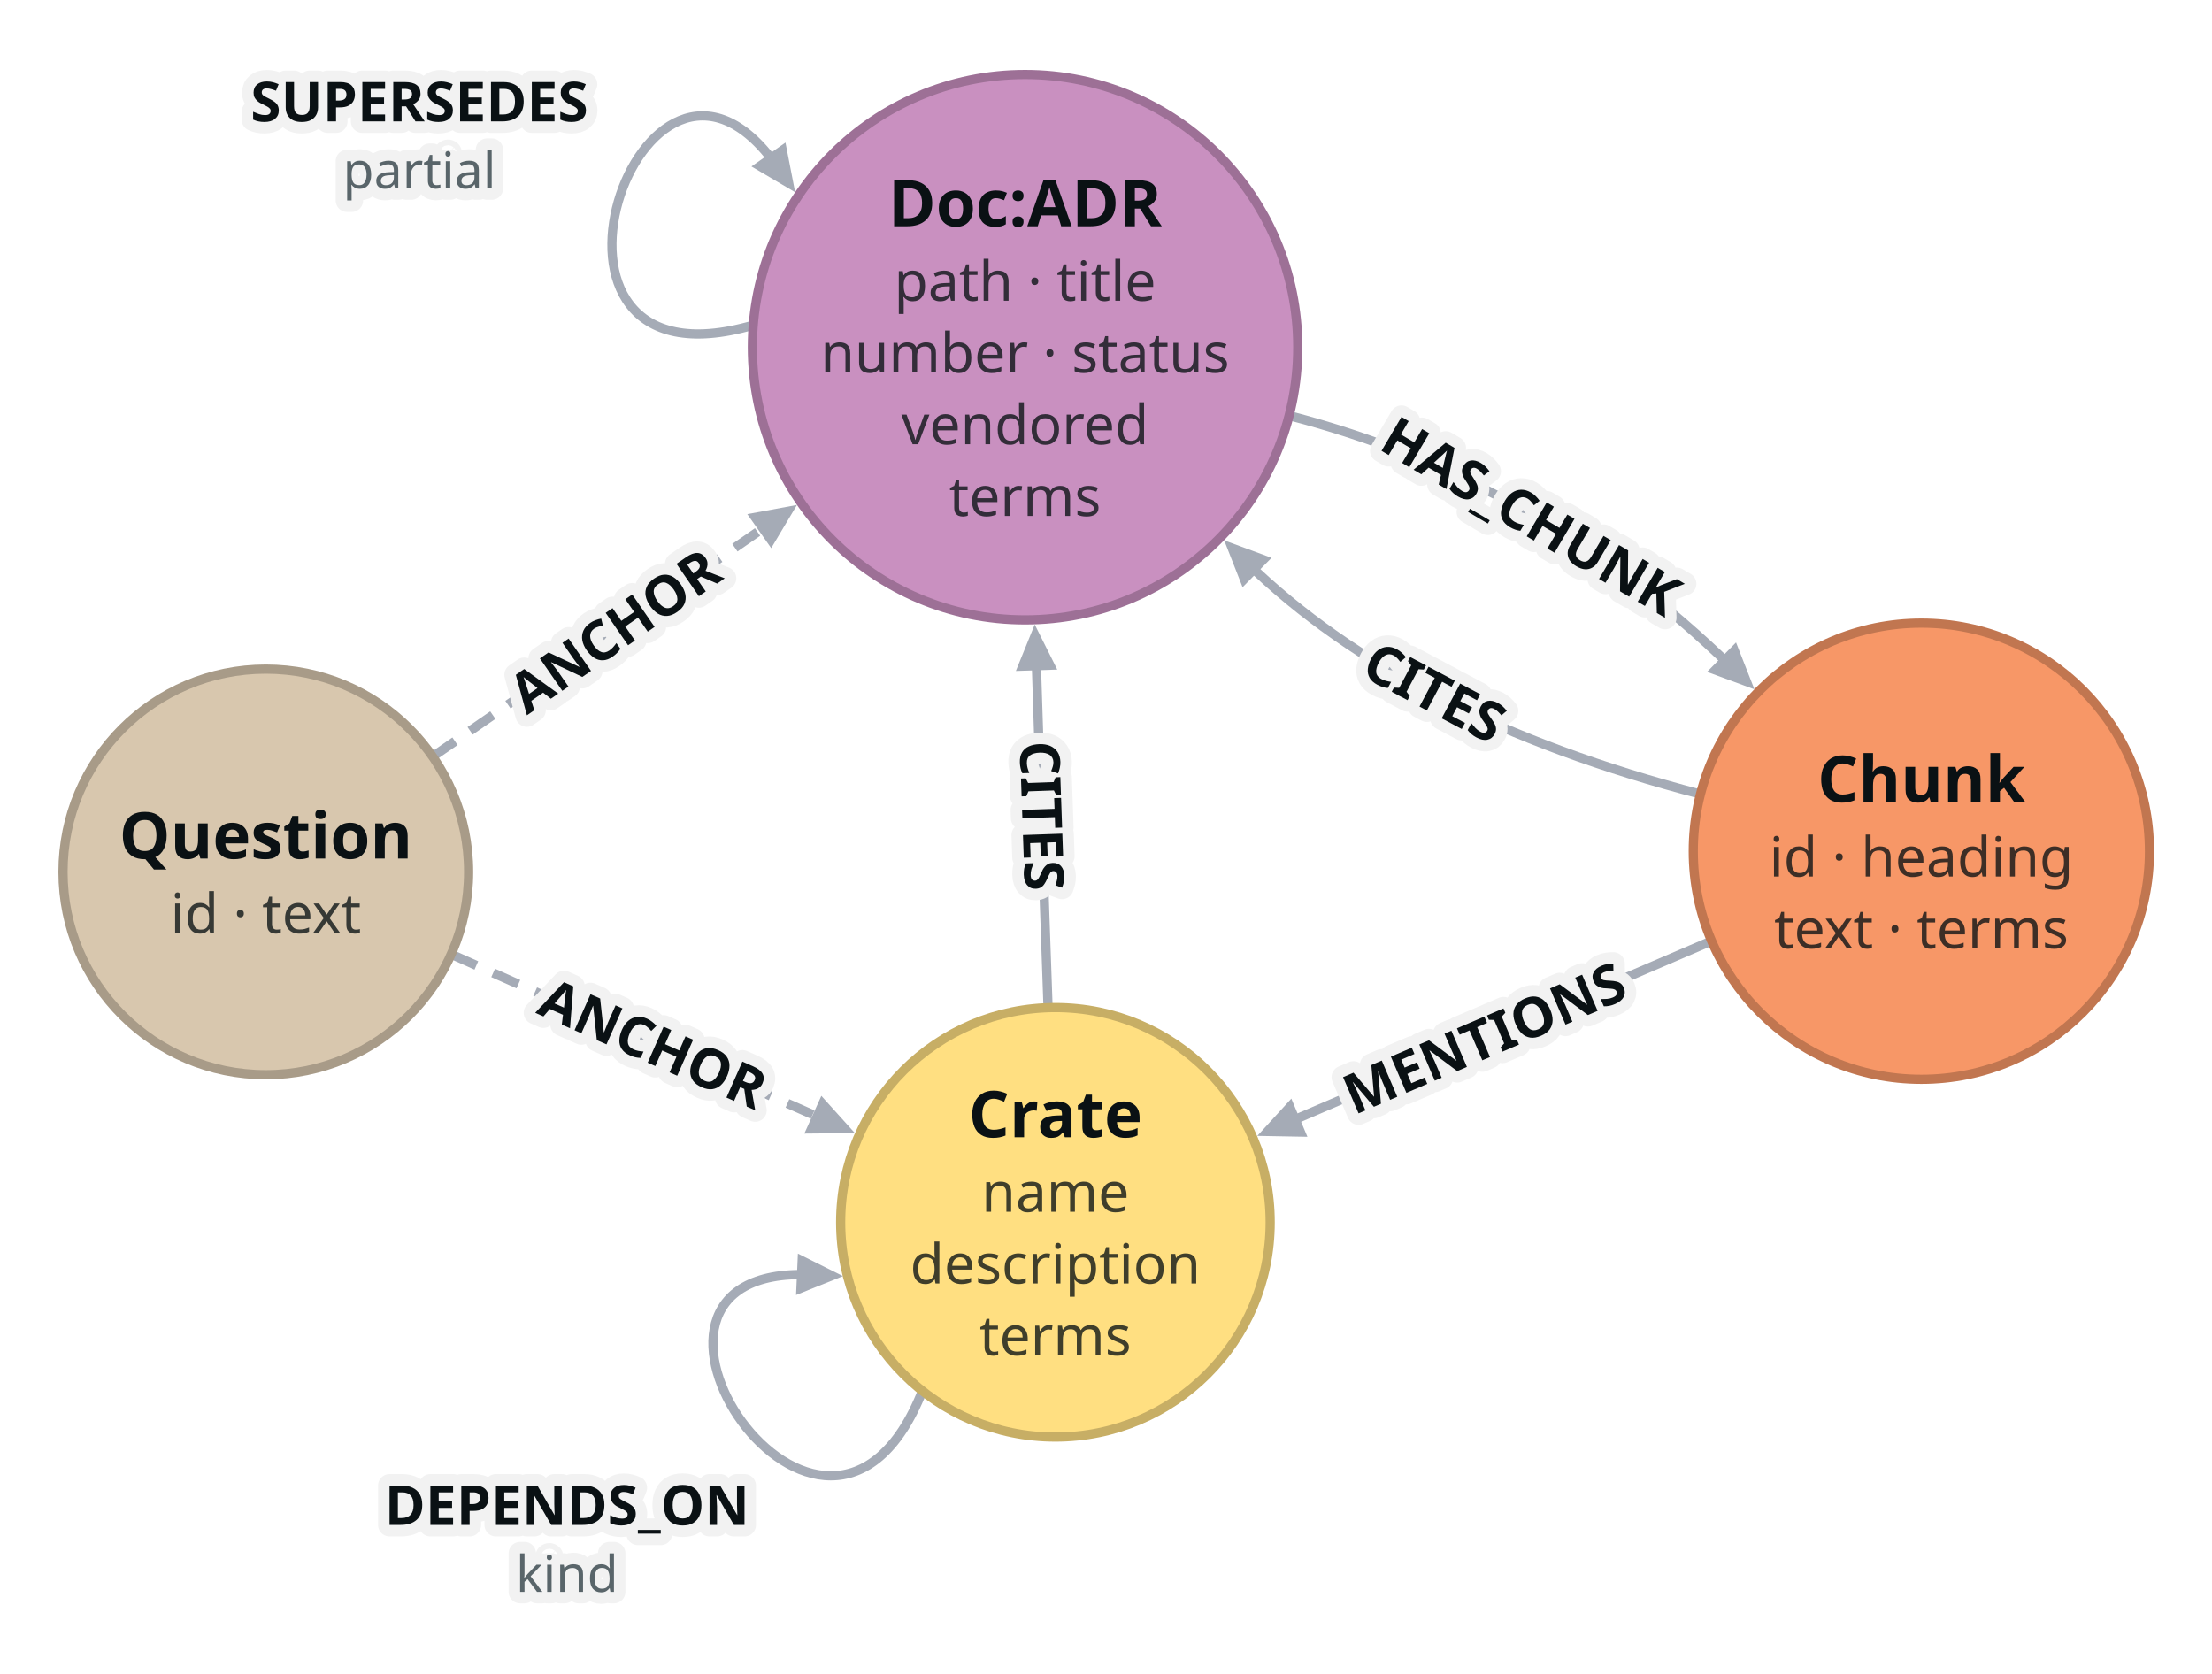
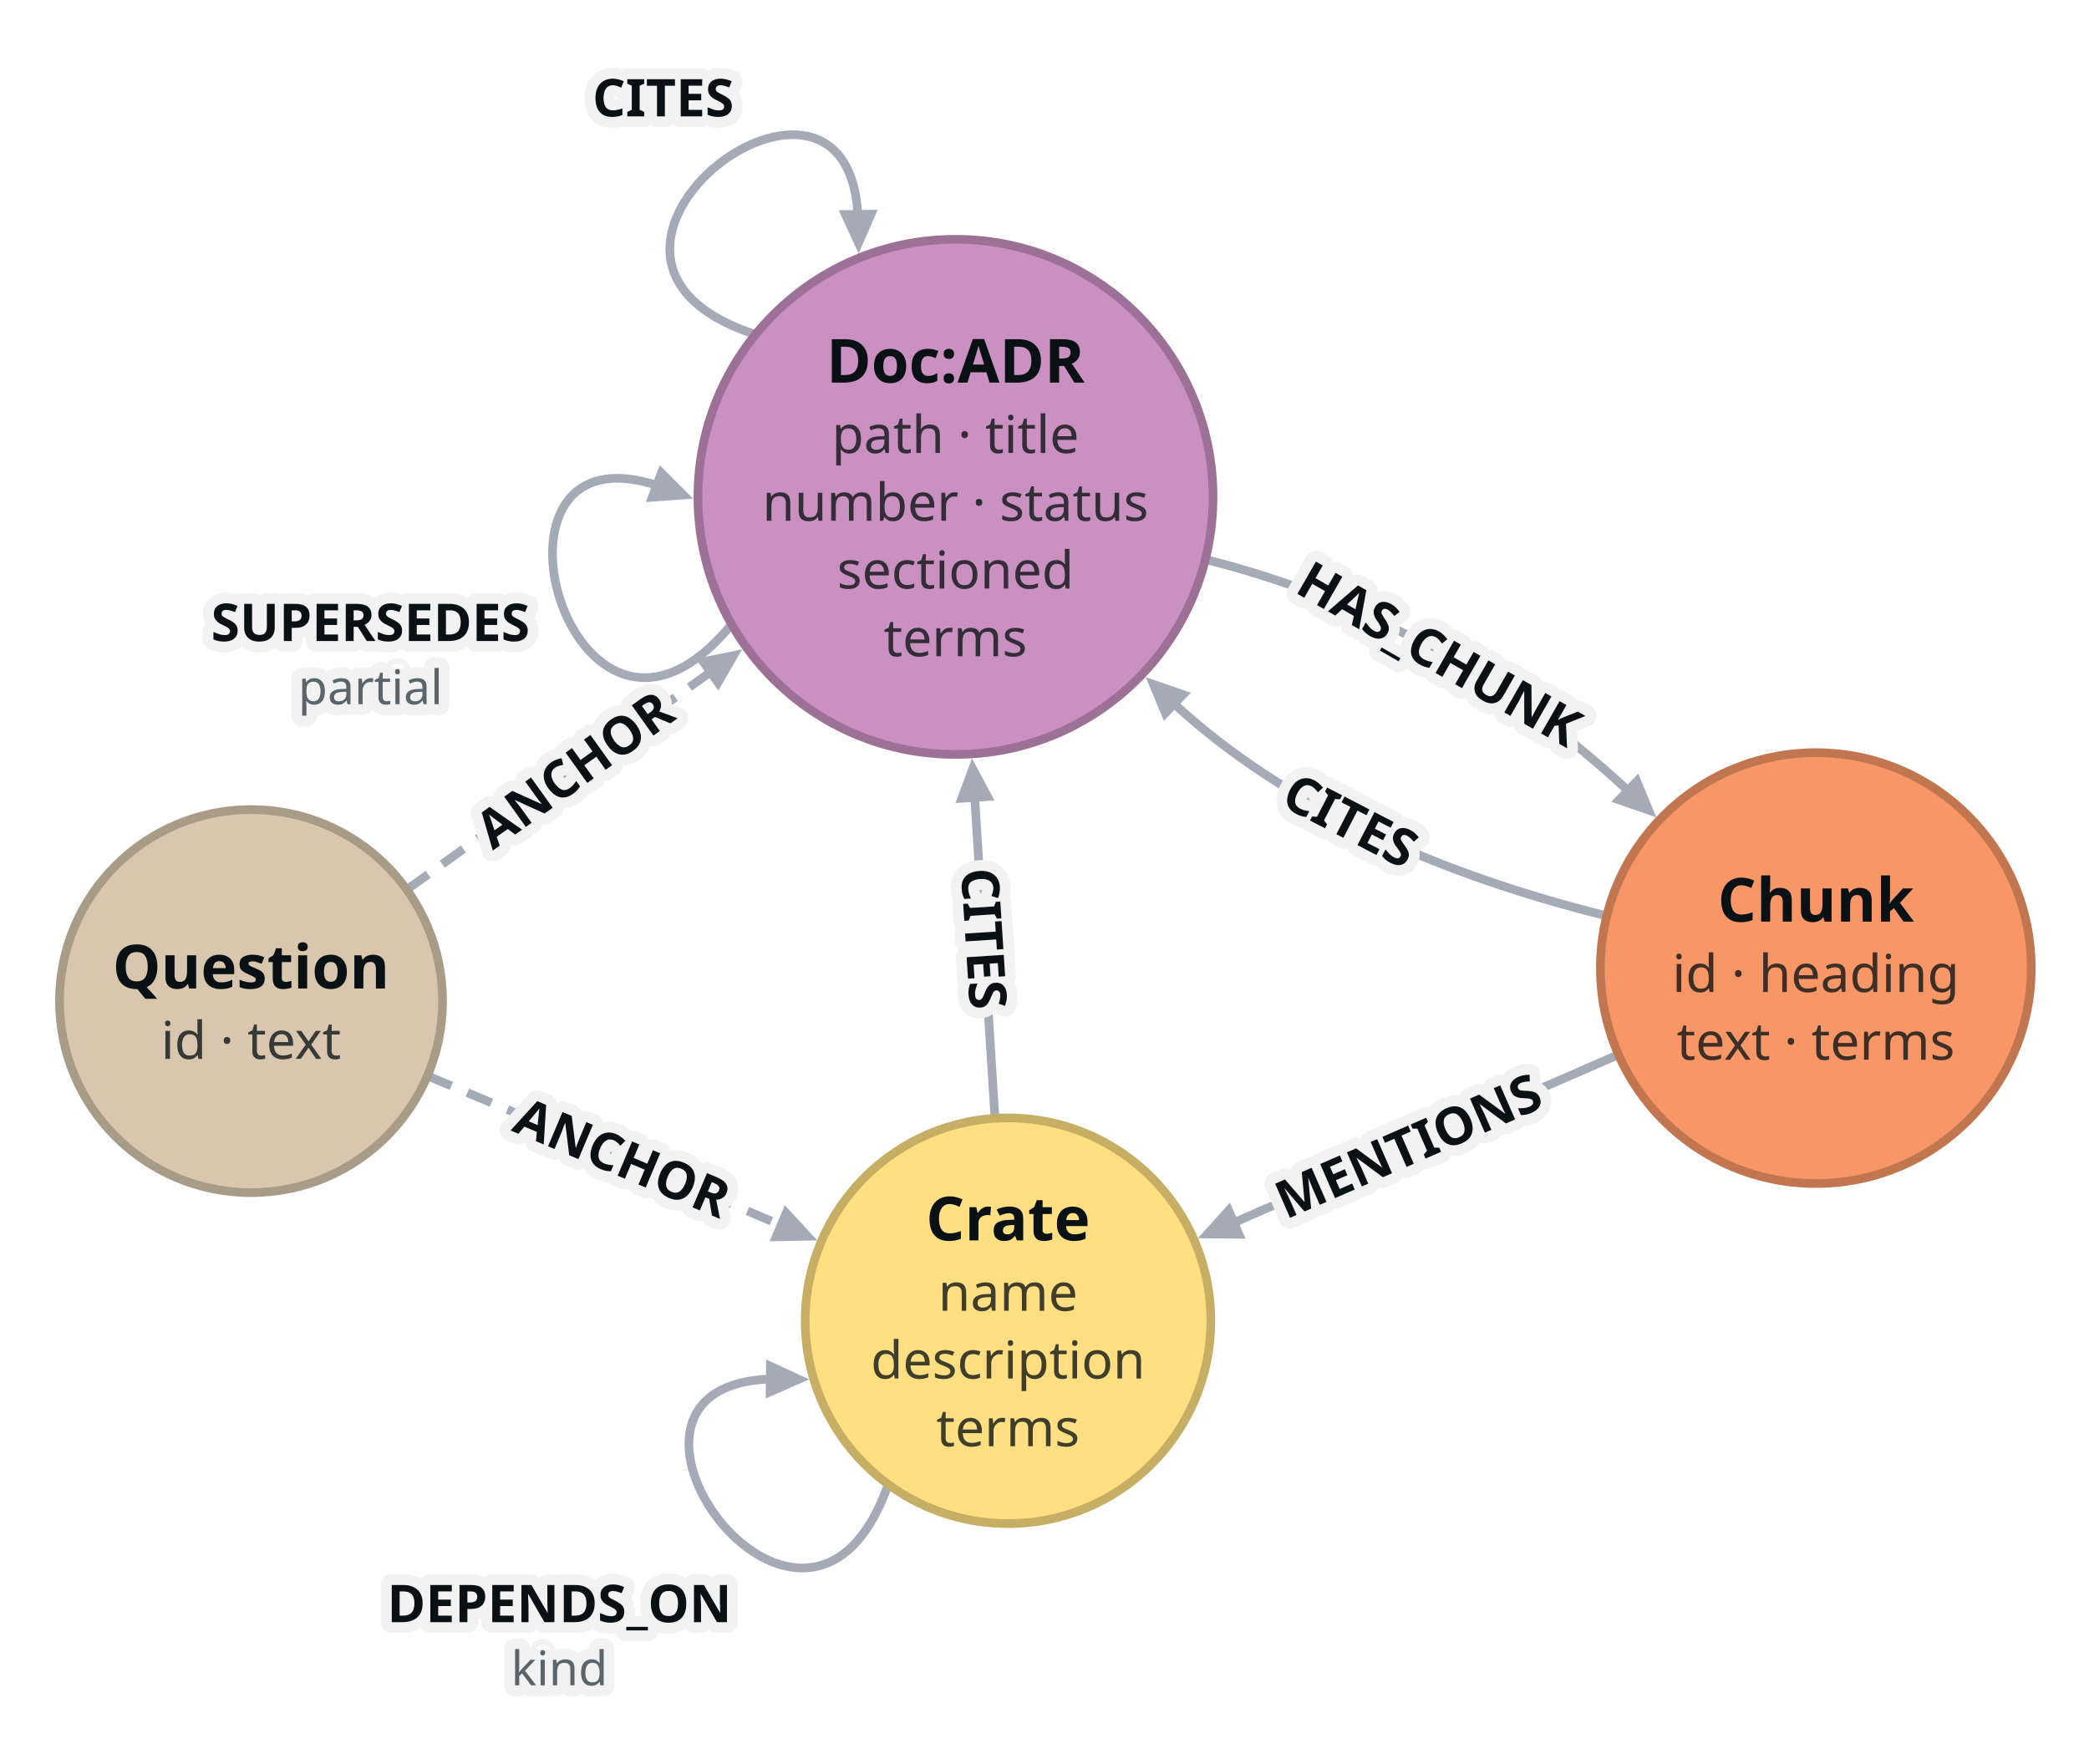
- <svg xmlns="http://www.w3.org/2000/svg" id="d-codebase-context-graph-1-light" width="100%" style="max-width: 481px;" viewBox="-232 -179 481 364" role="img" aria-labelledby="d-codebase-context-graph-1-light-title d-codebase-context-graph-1-light-desc">
+ <svg xmlns="http://www.w3.org/2000/svg" id="d-codebase-context-graph-1-light" width="100%" style="max-width: 481px;" viewBox="-232 -218 481 406" role="img" aria-labelledby="d-codebase-context-graph-1-light-title d-codebase-context-graph-1-light-desc">
  <style>#d-codebase-context-graph-1-light{font-family:"Relate Sans",system-ui,sans-serif}#d-codebase-context-graph-1-light text{text-anchor:middle}#d-codebase-context-graph-1-light .rel{fill:none;stroke:#A5ABB6;stroke-width:2}#d-codebase-context-graph-1-light .dash{stroke-dasharray:6 4}#d-codebase-context-graph-1-light .head{fill:#A5ABB6}#d-codebase-context-graph-1-light .node circle{stroke-width:2}#d-codebase-context-graph-1-light .label{font-size:14px;font-weight:600;fill:#0A1114}#d-codebase-context-graph-1-light .props{font-size:12px;font-weight:400;fill:#0A1114;fill-opacity:0.78}#d-codebase-context-graph-1-light .type,#d-codebase-context-graph-1-light .rprops{stroke:#F2F2F2;stroke-width:5px;stroke-linejoin:round;paint-order:stroke}#d-codebase-context-graph-1-light .type{font-size:12px;font-weight:600;fill:#0A1114}#d-codebase-context-graph-1-light .rprops{font-size:11px;font-weight:400;fill:#59656A}</style>
  <g>
-     <path class="rel dash" d="M-138,-14.4 C-113.4,-31.4 -88.9,-48.3 -64.4,-65.3" />
-     <path class="head" d="M-58.7,-69.2 L-64.3,-59.8 L-69.5,-67.2 Z" />
-     <path class="rel dash" d="M-133.9,28.5 C-106.8,40.6 -79.6,52.6 -52.5,64.6" />
-     <path class="head" d="M-46.1,67.4 L-57.1,67.5 L-53.4,59.3 Z" />
-     <path class="rel" d="M48.4,-88.6 C84.7,-79.2 116.8,-61 144.5,-34" />
-     <path class="head" d="M149.5,-29.1 L139.2,-32.9 L145.5,-39.3 Z" />
-     <path class="rel" d="M140.2,25.6 C109.4,38.8 78.6,52 47.8,65.2" />
-     <path class="head" d="M41.4,68 L48.8,59.9 L52.3,68.2 Z" />
-     <path class="rel" d="M137.8,-6.3 C95.2,-17.4 62.3,-34.1 39.2,-56.6" />
-     <path class="head" d="M34.2,-61.5 L44.5,-57.7 L38.2,-51.3 Z" />
-     <path class="rel" d="M-4.1,40.1 C-5,14.6 -5.9,-10.8 -6.7,-36.3" />
-     <path class="head" d="M-7,-43.2 L-2.1,-33.4 L-11.1,-33.1 Z" />
-     <path class="rel" d="M-31.4,123.4 C-52.7,177.4 -106.7,95.9 -55.7,98.2" />
-     <path class="head" d="M-48.7,98.5 L-58.9,102.6 L-58.5,93.6 Z" />
-     <path class="rel" d="M-68.2,-108.3 C-123.9,-92.1 -92.5,-184.6 -63.1,-142.9" />
-     <path class="head" d="M-59.1,-137.2 L-68.6,-142.8 L-61.2,-148 Z" />
+     <path class="rel dash" d="M-138.3,-13.2 C-114.5,-30.3 -90.6,-47.3 -66.8,-64.4" />
+     <path class="head" d="M-61.1,-68.5 L-66.6,-59 L-71.8,-66.3 Z" />
+     <path class="rel dash" d="M-133.6,29.7 C-105.8,41.4 -78,53.1 -50.3,64.9" />
+     <path class="head" d="M-43.8,67.6 L-54.8,67.8 L-51.3,59.5 Z" />
+     <path class="rel" d="M45.5,-89.2 C82.7,-79.9 115.6,-61.7 144.3,-34.6" />
+     <path class="head" d="M149.4,-29.8 L139,-33.4 L145.2,-39.9 Z" />
+     <path class="rel" d="M140.7,24.8 C110.6,37.9 80.4,51.1 50.3,64.3" />
+     <path class="head" d="M43.8,67.1 L51.2,58.9 L54.8,67.2 Z" />
+     <path class="rel" d="M138,-7.1 C94.6,-17.9 60.8,-34.7 36.9,-57.3" />
+     <path class="head" d="M31.8,-62.1 L42.2,-58.5 L36,-52 Z" />
+     <path class="rel" d="M-2.9,39.5 C-4.5,14.2 -6.1,-11.1 -7.7,-36.4" />
+     <path class="head" d="M-8.2,-43.4 L-3,-33.7 L-12,-33.1 Z" />
+     <path class="rel" d="M-27.5,123.8 C-46.7,178.5 -103.7,99.1 -52.7,99.5" />
+     <path class="head" d="M-45.7,99.6 L-55.7,104 L-55.6,95 Z" />
+     <path class="rel" d="M-63.6,-74.2 C-100.4,-29.4 -126.7,-123.4 -78.9,-105.6" />
+     <path class="head" d="M-72.4,-103.2 L-83.3,-102.4 L-80.1,-110.9 Z" />
+     <path class="rel" d="M-58.1,-141 C-113.2,-159 -35.1,-217.6 -34.4,-166.6" />
+     <path class="head" d="M-34.3,-159.6 L-38.9,-169.6 L-29.9,-169.7 Z" />
  </g>
  <g>
-     <g class="node" transform="translate(-174.2,10.6)">
+     <g class="node" transform="translate(-174.2,12.5)">
      <circle r="44.1" fill="#D8C7AE" stroke="#A89B88" />
      <text class="label" y="-7.8" dy="0.35em">Question</text>
      <text class="props" y="9.1" dy="0.35em">id · text</text>
    </g>
-     <g class="node" transform="translate(-9.1,-103.5)">
+     <g class="node" transform="translate(-12,-103.6)">
      <circle r="59.3" fill="#C990C0" stroke="#9D7096" />
      <text class="label" y="-31.2" dy="0.35em">Doc:ADR</text>
      <text class="props" y="-14.3" dy="0.35em">path · title</text>
      <text class="props" y="1.3" dy="0.35em">number · status</text>
-       <text class="props" y="16.9" dy="0.35em">vendored</text>
+       <text class="props" y="16.9" dy="0.35em">sectioned</text>
      <text class="props" y="32.5" dy="0.35em">terms</text>
    </g>
-     <g class="node" transform="translate(-2.5,86.8)">
+     <g class="node" transform="translate(0.1,86.1)">
      <circle r="46.7" fill="#FFDF81" stroke="#C7AE65" />
      <text class="label" y="-23.4" dy="0.35em">Crate</text>
      <text class="props" y="-6.5" dy="0.35em">name</text>
      <text class="props" y="9.1" dy="0.35em">description</text>
      <text class="props" y="24.7" dy="0.35em">terms</text>
    </g>
-     <g class="node" transform="translate(185.8,6.1)">
+     <g class="node" transform="translate(186.1,4.9)">
      <circle r="49.6" fill="#F79767" stroke="#C17650" />
      <text class="label" y="-15.6" dy="0.35em">Chunk</text>
      <text class="props" y="1.3" dy="0.35em">id · heading</text>
      <text class="props" y="16.9" dy="0.35em">text · terms</text>
    </g>
  </g>
  <g>
-     <g transform="translate(-98.3,-41.8) rotate(-34.7)">
+     <g transform="translate(-99.7,-40.8) rotate(-35.6)">
      <text class="type" y="0" dy="0.35em">ANCHOR</text>
    </g>
-     <g transform="translate(-90,48) rotate(23.9)">
+     <g transform="translate(-88.7,48.6) rotate(22.9)">
      <text class="type" y="0" dy="0.35em">ANCHOR</text>
    </g>
-     <g transform="translate(100.9,-66.7) rotate(30.5)">
+     <g transform="translate(99.4,-67.4) rotate(29.8)">
      <text class="type" y="0" dy="0.35em">HAS_CHUNK</text>
    </g>
-     <g transform="translate(90.8,46.8) rotate(-23.2)">
+     <g transform="translate(92.3,45.9) rotate(-23.6)">
      <text class="type" y="0" dy="0.35em">MENTIONS</text>
    </g>
-     <g transform="translate(79.9,-28.4) rotate(28)">
+     <g transform="translate(78.9,-29) rotate(27.4)">
      <text class="type" y="0" dy="0.35em">CITES</text>
    </g>
-     <g transform="translate(-5.5,-1.6) rotate(88)">
+     <g transform="translate(-5.5,-1.9) rotate(86.3)">
      <text class="type" y="0" dy="0.35em">CITES</text>
    </g>
-     <g transform="translate(-108.7,155.5)">
+     <g transform="translate(-103.2,158.4)">
      <text class="type" y="-7.1" dy="0.35em">DEPENDS_ON</text>
      <text class="rprops" y="7.8" dy="0.35em">kind</text>
    </g>
-     <g transform="translate(-140.8,-149.7)">
+     <g transform="translate(-146.7,-67.5)">
      <text class="type" y="-7.1" dy="0.35em">SUPERSEDES</text>
      <text class="rprops" y="7.8" dy="0.35em">partial</text>
    </g>
+     <g transform="translate(-79.3,-195.4)">
+       <text class="type" y="0" dy="0.35em">CITES</text>
+     </g>
  </g>
</svg>
